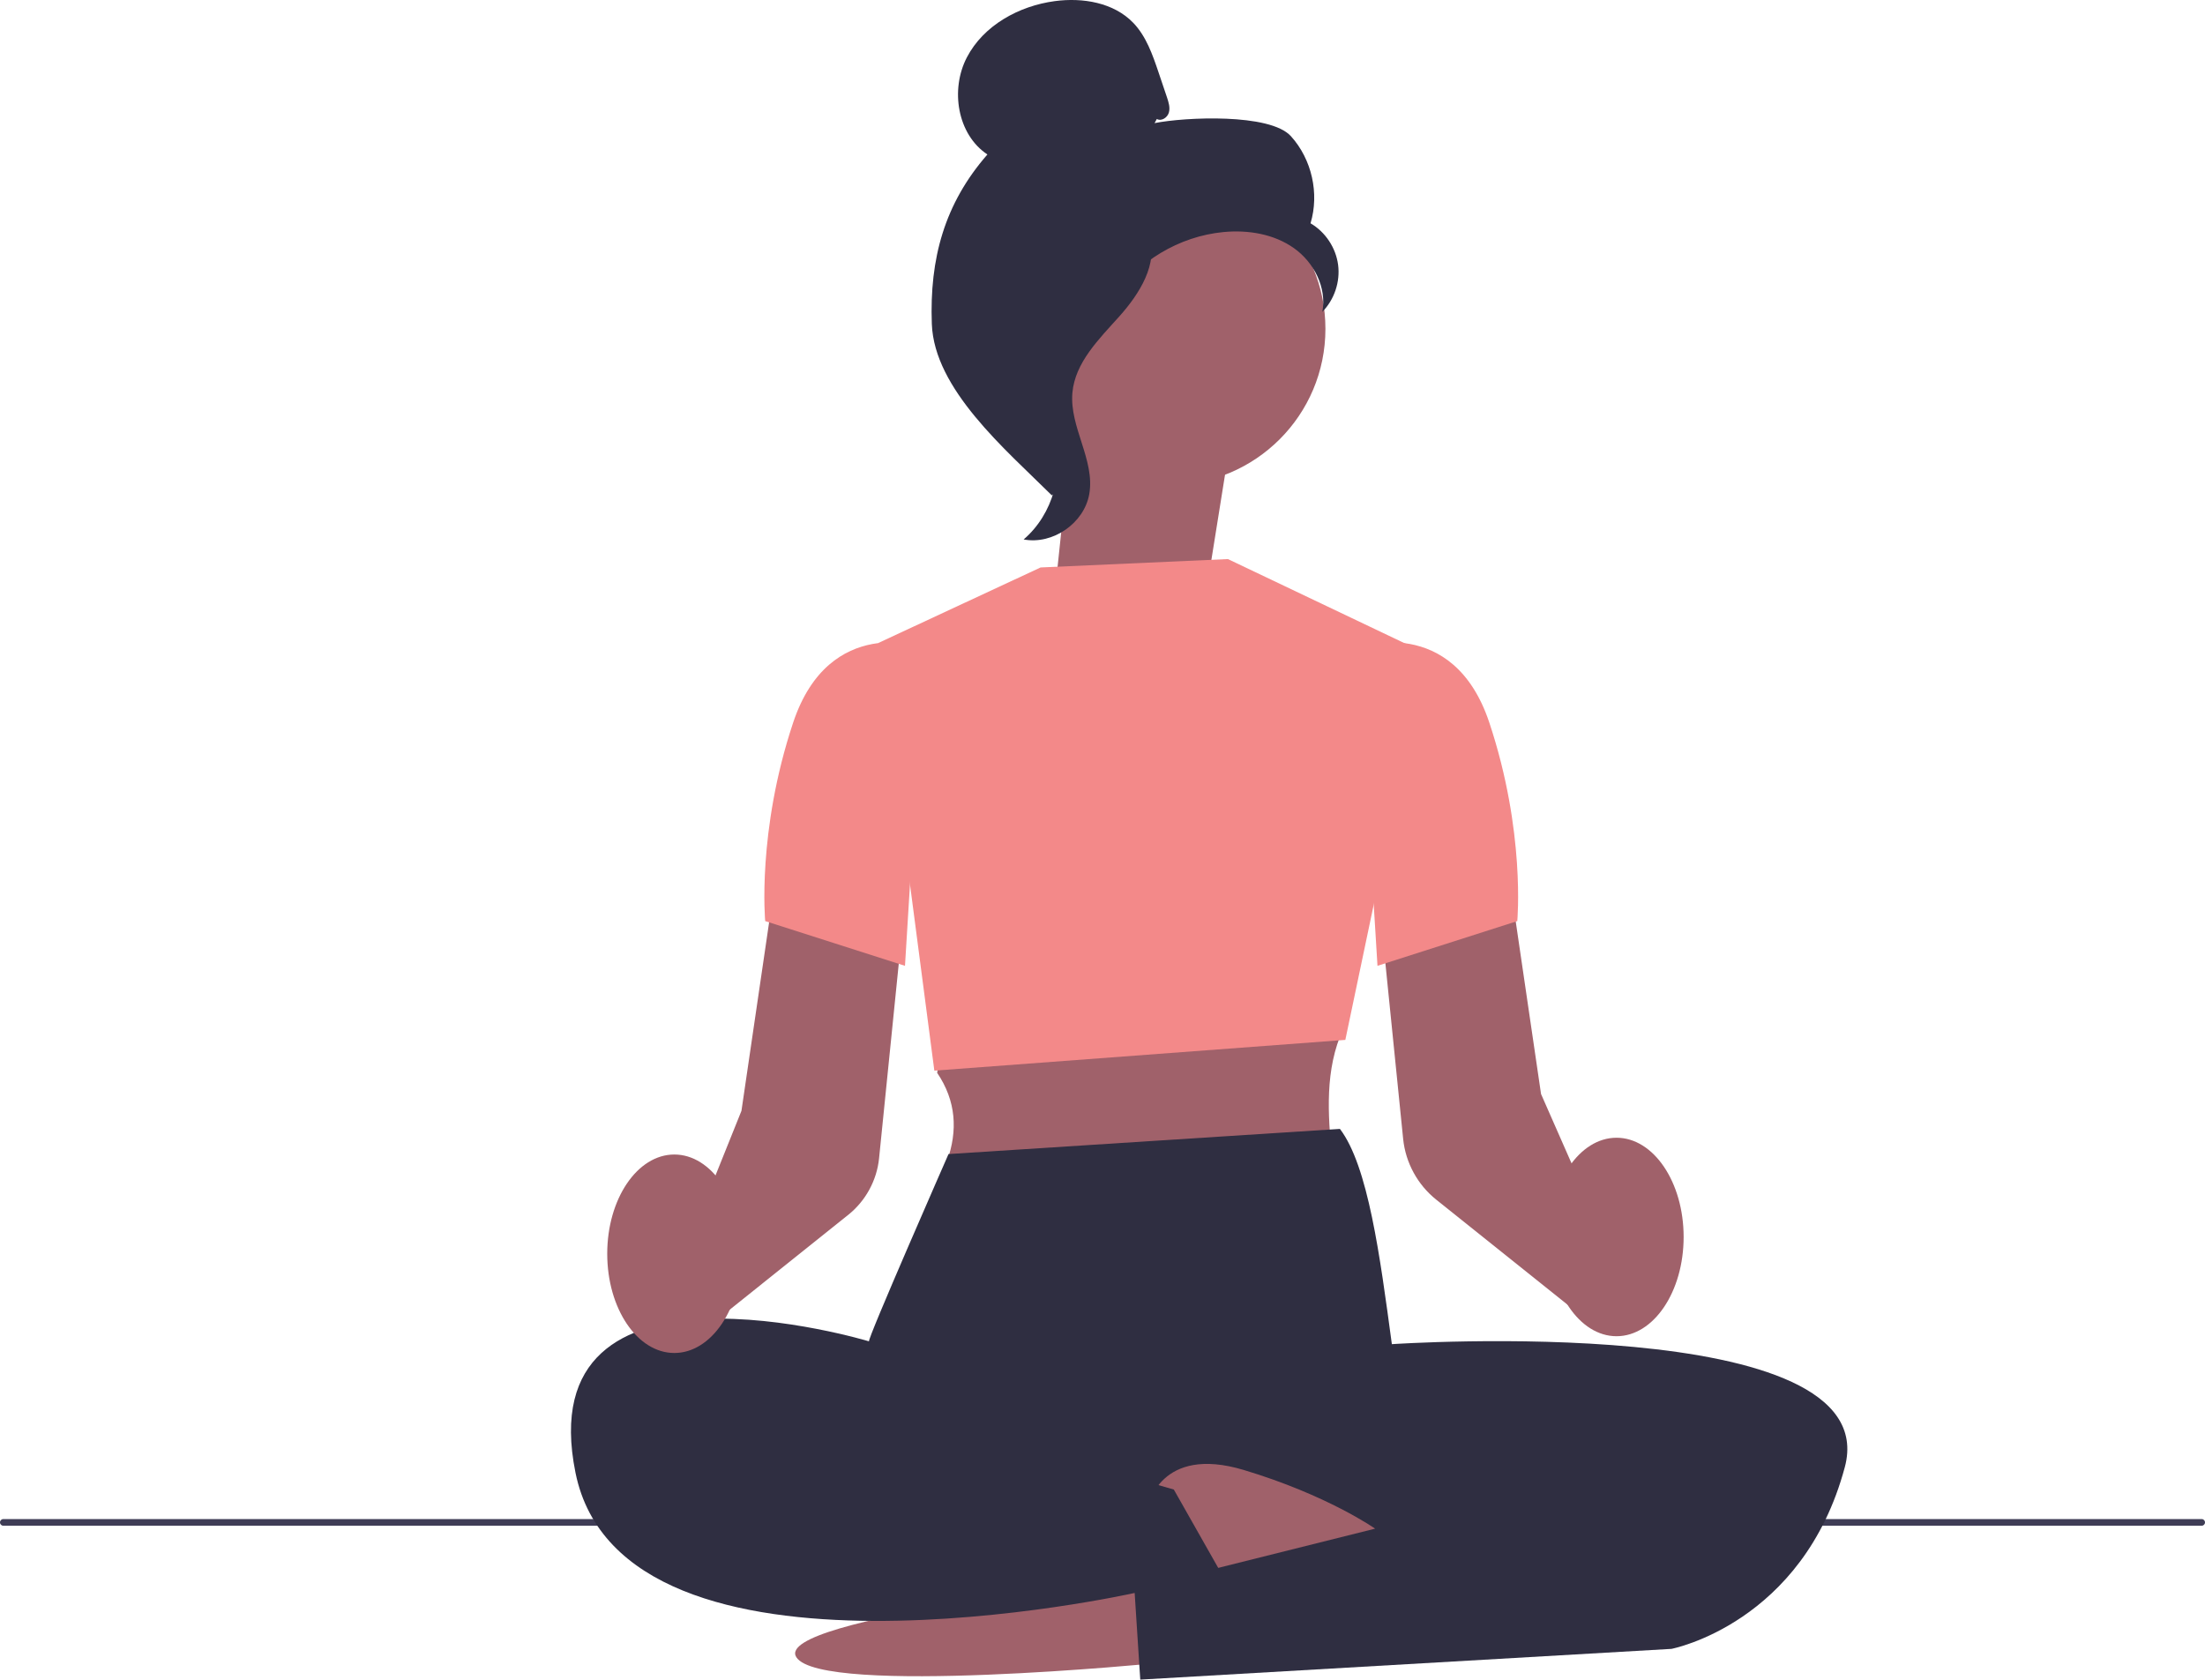
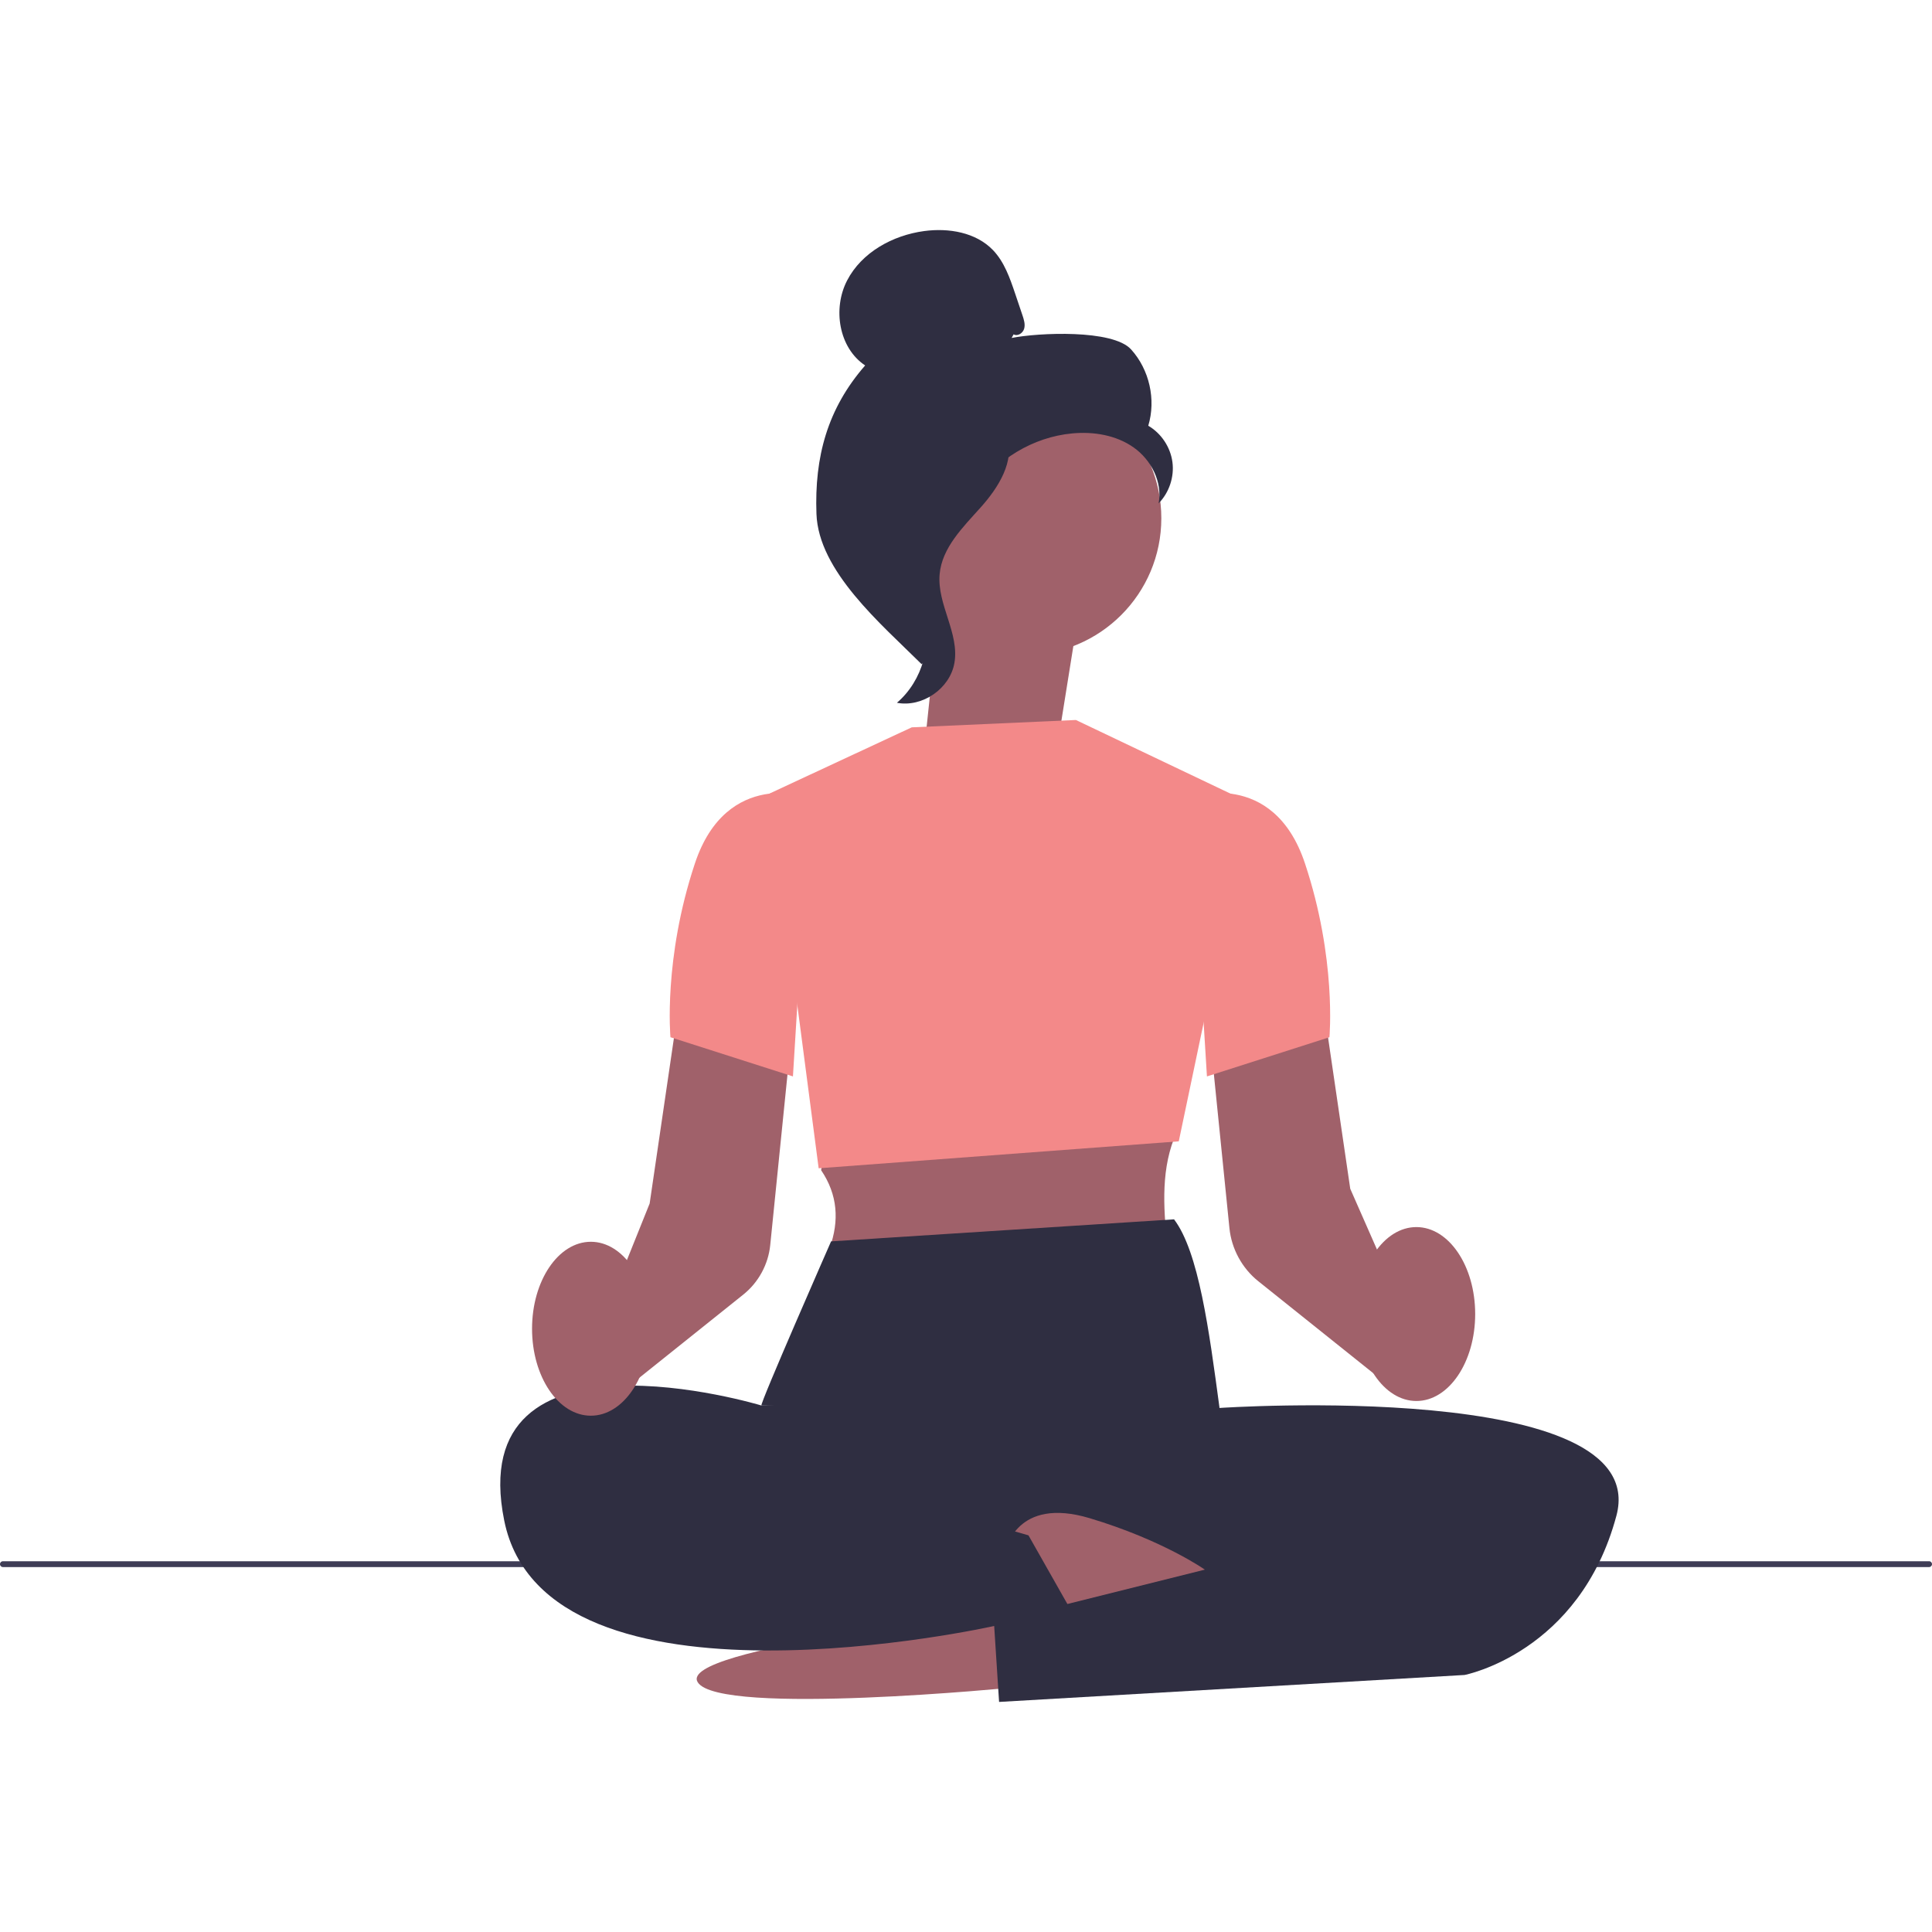
- <svg xmlns="http://www.w3.org/2000/svg" width="788.67" height="600.83" viewBox="0 0 788.67 600.83">
+ <svg xmlns="http://www.w3.org/2000/svg" width="50" height="50" viewBox="0 0 788.67 600.83">
  <path d="m0,544.59c0,.66.53,1.19,1.19,1.19h786.29c.66,0,1.19-.53,1.19-1.19s-.53-1.19-1.19-1.19H1.19c-.66,0-1.19.53-1.19,1.19Z" fill="#3f3d56" />
  <polygon points="432.06 207.9 440.18 157.19 385.41 134.88 377.3 211.95 432.06 207.9" fill="#a0616a" />
  <circle cx="418.22" cy="117.64" r="55.85" fill="#a0616a" />
  <path d="m413.77,42.56c1.62.94,3.78-.48,4.3-2.28s-.09-3.71-.68-5.48c-1-2.97-2.01-5.95-3.01-8.92-2.14-6.33-4.41-12.88-9.03-17.7-6.99-7.27-18.09-9.12-28.08-7.78-12.83,1.72-25.5,8.67-31.46,20.16-5.97,11.49-3.43,27.53,7.36,34.7-15.37,17.61-20.73,37.25-19.88,60.61.85,23.36,26.3,44.86,42.91,61.32,3.71-2.25,7.08-12.78,5.04-16.61-2.04-3.83.88-8.26-1.64-11.78-2.52-3.52-4.64,2.09-2.08-1.42,1.61-2.21-4.68-7.3-2.28-8.62,11.58-6.4,15.43-20.84,22.71-31.89,8.77-13.33,23.79-22.36,39.68-23.86,8.75-.83,18,.67,25.17,5.75s11.82,14.16,10.16,22.8c4.31-4.38,6.45-10.79,5.64-16.87s-4.55-11.72-9.86-14.81c3.22-10.66.46-22.92-7.02-31.17-7.48-8.25-37.84-6.84-48.76-4.67" fill="#2f2e41" />
  <path d="m412.07,83.32c-14.47,1.56-24.92,14.1-33.74,25.67-5.08,6.67-10.41,14.04-10.28,22.43.13,8.48,5.8,15.75,8.51,23.79,4.43,13.14.11,28.76-10.43,37.76,10.42,1.98,21.68-5.83,23.48-16.28,2.09-12.16-7.13-23.9-6.04-36.2.96-10.83,9.5-19.17,16.75-27.27s14.07-18.85,10.73-29.2" fill="#2f2e41" />
  <path d="m414.84,594.83s-121,12-130-2,122.79-28,122.79-28l7.21,30Z" fill="#a0616a" />
  <path d="m337.69,370.49l-2.5,13.27c6.81,10.05,7.46,20.67,3.5,31.73l138,1c-1.48-14.95-3.11-30.97,2.57-45.66l-141.57-.34Z" fill="#a0616a" />
  <path d="m563.73,469.16l-50.05-40.04c-6.65-5.32-10.96-13.23-11.81-21.7l-7.71-76.27,45.95-15.32,11.08,75.52,27.61,62.75-15.06,15.06h-.01Z" fill="#a0616a" />
  <polygon points="372.19 202.99 439.19 199.99 510.19 233.81 481.19 371.99 334.19 382.99 314.19 229.99 372.19 202.99" fill="#f38989" />
  <path d="m479.26,403.83c10.07,13.27,14.29,45.22,18.57,77,0,0-186-1-187-1s28.43-67,28.43-67l140-9h0Z" fill="#2f2e41" />
  <path d="m485.34,472.35l12.5,8.48s177-12,162,44-62,65-62,65l-190,11-2-31s-183,41-200-43,105-47,105-47l174.5-7.48h0Z" fill="#2f2e41" />
  <path d="m410.65,538.83s4.19-22,34.19-13,47,21,47,21l-72,18-9.19-26Z" fill="#a0616a" />
  <path d="m485.69,231.49s34-12,47,27c13,39,10,71,10,71l-50,16-7-114h0Z" fill="#f38989" />
  <path d="m252.54,475.25l-10.91-19.22,23.57-58.67,11.08-75.53,45.95,15.32-7.81,77.2c-.8,7.89-4.81,15.25-11,20.2l-50.88,40.71h0Z" fill="#a0616a" />
  <path d="m330.69,231.49s-34-12-47,27c-13,39-10,71-10,71l50,16,7-114h0Z" fill="#f38989" />
  <ellipse cx="578.19" cy="442.49" rx="24" ry="35.5" fill="#a0616a" />
  <ellipse cx="241.19" cy="448.49" rx="24" ry="35.5" fill="#a0616a" />
  <polyline points="332.84 507.83 419.84 532.83 436.84 562.83 404.33 569.83" fill="#2f2e41" />
</svg>
